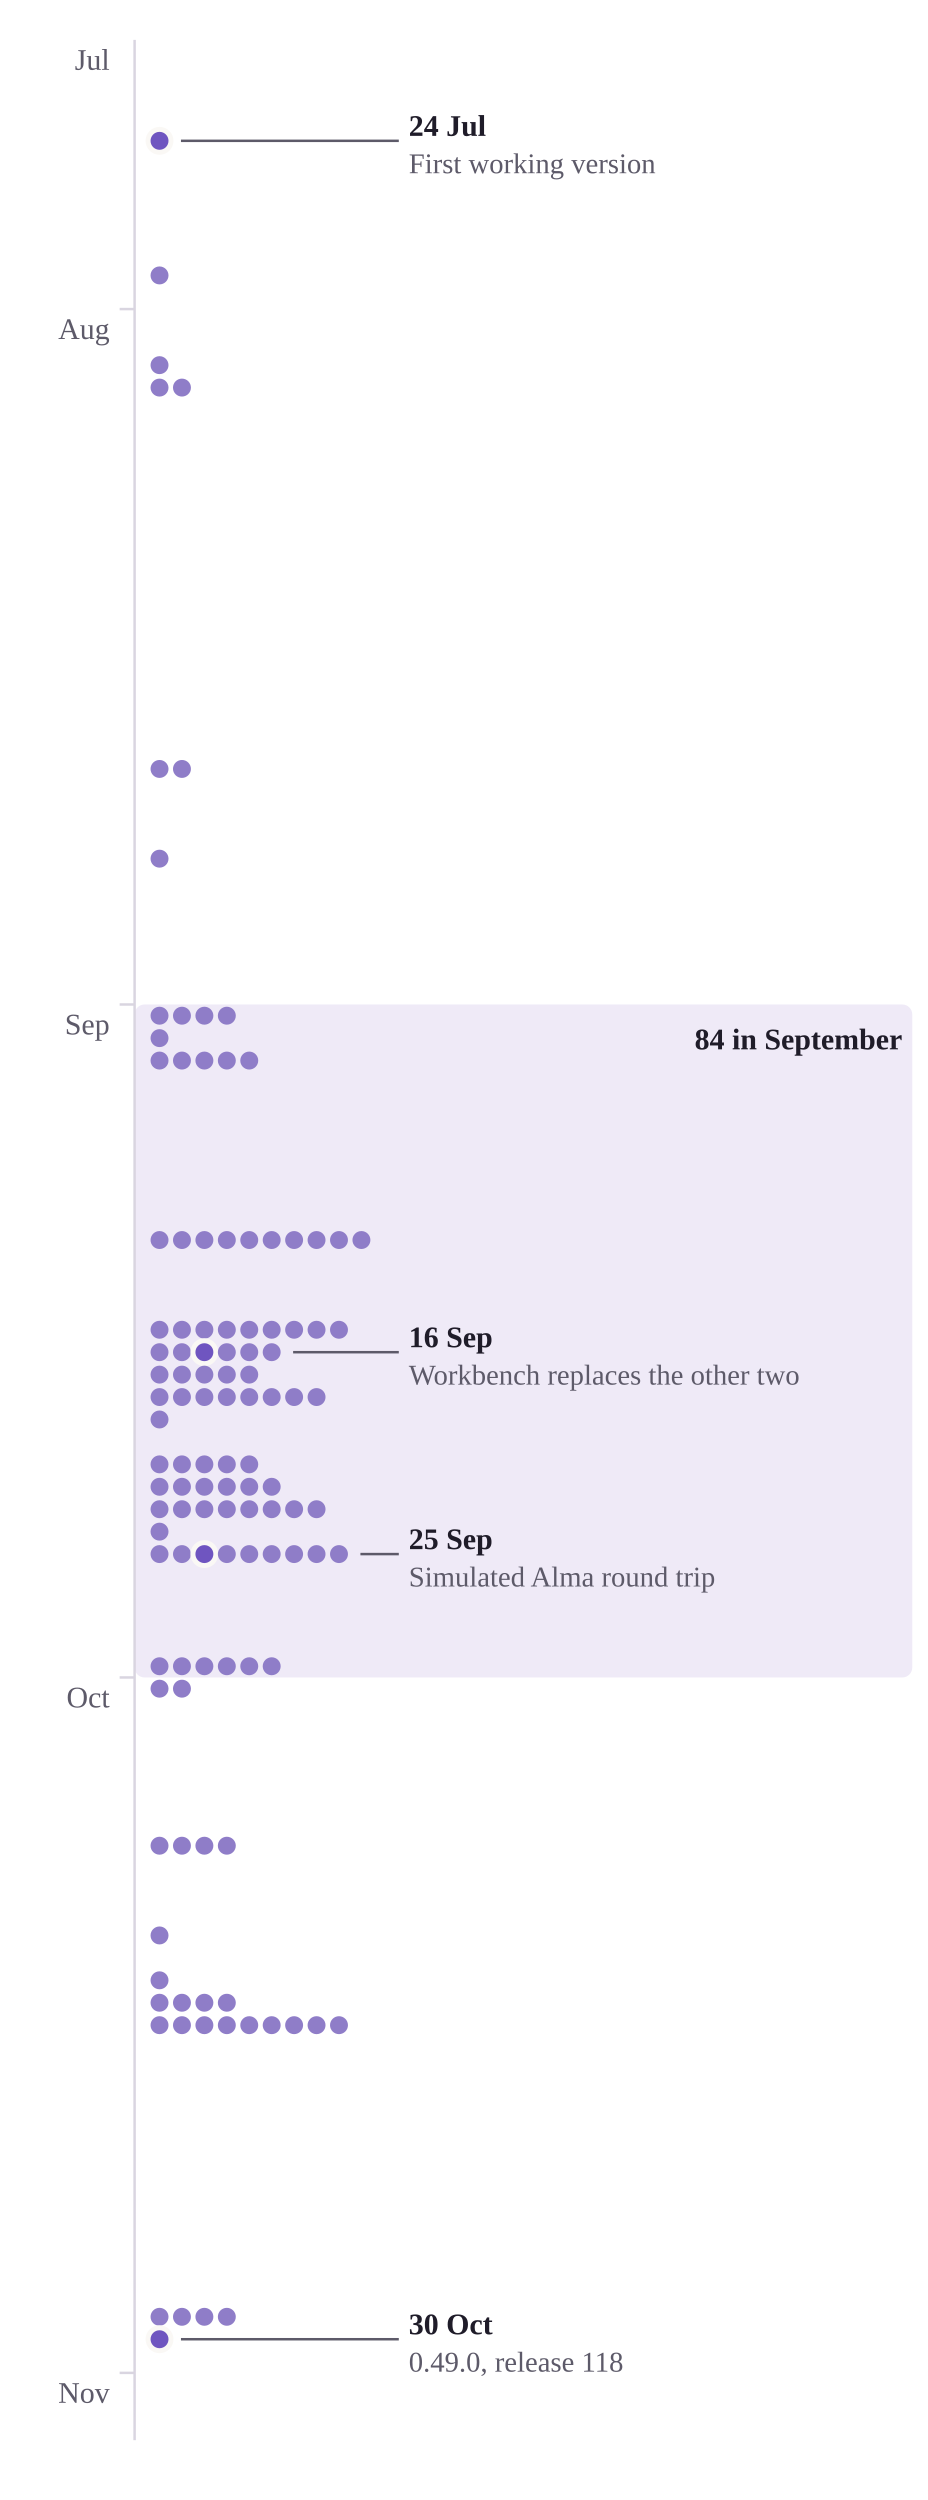
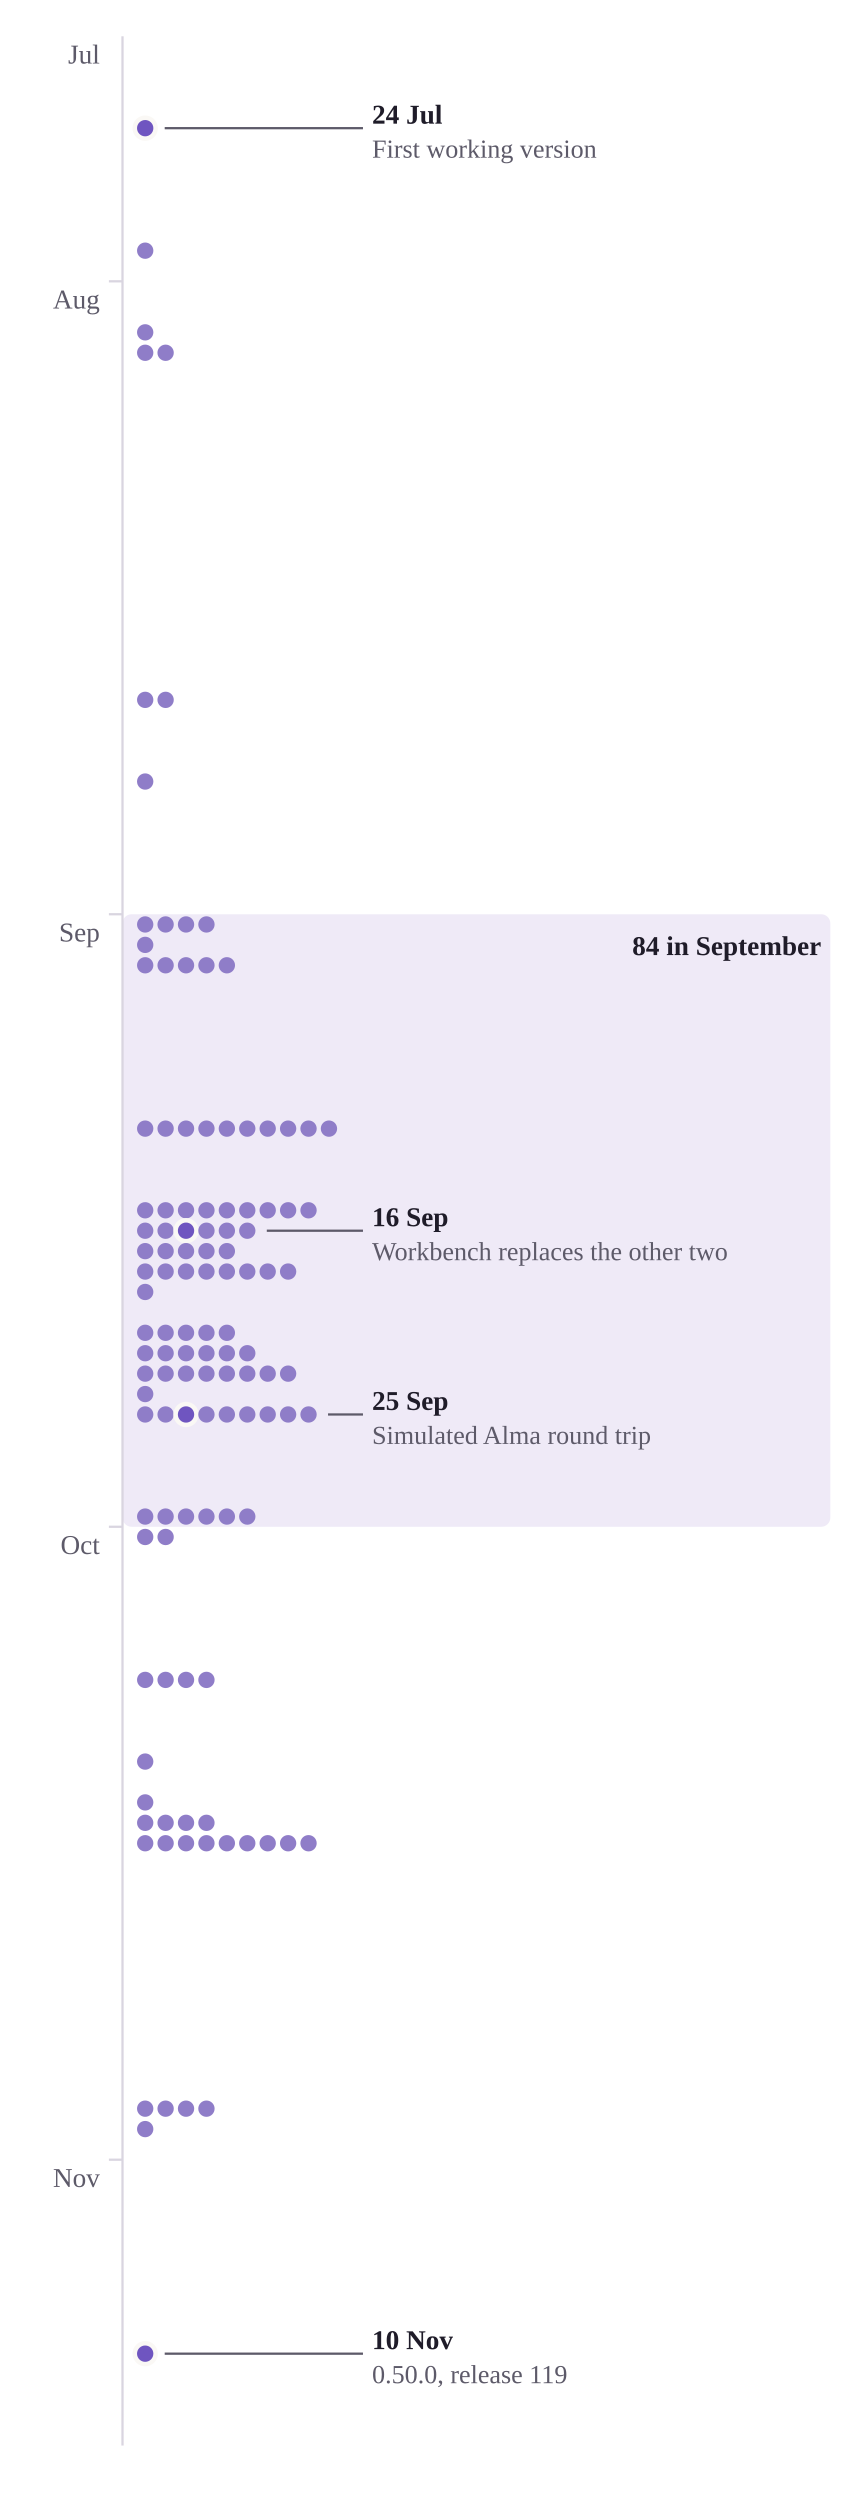
- <svg xmlns="http://www.w3.org/2000/svg" class="fig" viewBox="0 0 372 1003" role="img" aria-labelledby="fig-releases-tall-t fig-releases-tall-d">
+ <svg xmlns="http://www.w3.org/2000/svg" class="fig" viewBox="0 0 372 1102" role="img" aria-labelledby="fig-releases-tall-t fig-releases-tall-d">
  <style>.fig text{font-family:var(--fig-sans,"Inter",system-ui,sans-serif);fill:var(--fig-ink,#1f1c29)}
.fig .mono{font-family:var(--fig-mono,ui-monospace,"SFMono-Regular",Menlo,Consolas,monospace)}
.fig .muted{fill:var(--fig-muted,#5d5a69)}
.fig .strong{font-weight:600}
.fig .rule{stroke:var(--fig-line,#d9d5e0);stroke-width:1;fill:none}
.fig .leader{stroke:var(--fig-muted,#5d5a69);stroke-width:1;fill:none}
.fig .band{fill:var(--fig-band,#efeaf7)}
.fig .chip{fill:none;stroke:var(--fig-line,#d9d5e0);stroke-width:1}
.fig .sf-a-stroke{stroke:var(--fig-sf-a,#6f55c0);stroke-width:2.5}
.fig .sf-b-stroke{stroke:var(--fig-sf-b,#d9592a);stroke-width:2.5}
.fig .sf-i-stroke{stroke:var(--fig-sf-i,#138a60);stroke-width:2.5}
.fig .sf-j-stroke{stroke:var(--fig-sf-j,#b07a00);stroke-width:2.5}
.fig .dot{fill:var(--fig-dot,#8f7dc8)}
.fig .dot-key{fill:var(--fig-accent,#6f55c0);stroke:var(--fig-surface,#faf8f5);stroke-width:2}
.fig .hit{fill:transparent}
.fig .hit:hover{fill:var(--fig-line,#d9d5e0);fill-opacity:.5}
.fig .seg-clean{fill:var(--fig-grey-1,#8e8a99)}
.fig .seg-warned{fill:var(--fig-accent-soft,#c4b6ea)}
.fig .seg-lost{fill:var(--fig-accent,#6f55c0)}
.fig .seg-none{fill:var(--fig-grey-2,#d3d0db)}
.fig .on-accent{fill:var(--fig-on-accent,#fff)}
.fig .sf-a{fill:var(--fig-sf-a,#6f55c0)}
.fig .sf-b{fill:var(--fig-sf-b,#d9592a)}
.fig .sf-i{fill:var(--fig-sf-i,#138a60)}
.fig .sf-j{fill:var(--fig-sf-j,#b07a00)}
.fig .arrow{stroke:var(--fig-muted,#5d5a69);stroke-width:1.5;fill:none}</style>
  <rect class="band" x="54" y="403.0" width="312" height="270.0" rx="4" />
  <text x="362.0" y="421.0" font-size="12" text-anchor="end" class="strong">84 in September</text>
-   <line class="rule" x1="54" x2="54" y1="16" y2="979" />
+   <line class="rule" x1="54" x2="54" y1="16" y2="1078" />
  <text x="44.0" y="28.0" font-size="12" text-anchor="end" class="muted">Jul</text>
  <line class="rule" x1="48" x2="54" y1="124.0" y2="124.0" />
  <text x="44.0" y="136.0" font-size="12" text-anchor="end" class="muted">Aug</text>
  <line class="rule" x1="48" x2="54" y1="403.0" y2="403.0" />
  <text x="44.0" y="415.0" font-size="12" text-anchor="end" class="muted">Sep</text>
  <line class="rule" x1="48" x2="54" y1="673.0" y2="673.0" />
  <text x="44.0" y="685.0" font-size="12" text-anchor="end" class="muted">Oct</text>
  <line class="rule" x1="48" x2="54" y1="952.0" y2="952.0" />
  <text x="44.0" y="964.0" font-size="12" text-anchor="end" class="muted">Nov</text>
  <circle class="dot-key" cx="64.0" cy="56.5" r="4.6" />
  <rect class="hit" x="57.4" y="52.0" width="13.2" height="9" />
  <circle class="dot" cx="64.0" cy="110.5" r="3.6" />
  <rect class="hit" x="57.4" y="106.0" width="13.2" height="9" />
  <circle class="dot" cx="64.0" cy="146.5" r="3.6" />
  <rect class="hit" x="57.4" y="142.0" width="13.2" height="9" />
  <circle class="dot" cx="64.0" cy="155.5" r="3.6" />
  <circle class="dot" cx="73.0" cy="155.5" r="3.6" />
  <rect class="hit" x="57.4" y="151.0" width="22.2" height="9" />
  <circle class="dot" cx="64.0" cy="308.5" r="3.6" />
  <circle class="dot" cx="73.0" cy="308.5" r="3.6" />
  <rect class="hit" x="57.4" y="304.0" width="22.2" height="9" />
  <circle class="dot" cx="64.0" cy="344.5" r="3.6" />
  <rect class="hit" x="57.4" y="340.0" width="13.2" height="9" />
  <circle class="dot" cx="64.0" cy="407.5" r="3.6" />
  <circle class="dot" cx="73.0" cy="407.5" r="3.6" />
  <circle class="dot" cx="82.0" cy="407.5" r="3.6" />
  <circle class="dot" cx="91.0" cy="407.5" r="3.6" />
  <rect class="hit" x="57.4" y="403.0" width="40.2" height="9" />
  <circle class="dot" cx="64.0" cy="416.5" r="3.6" />
  <rect class="hit" x="57.4" y="412.0" width="13.2" height="9" />
  <circle class="dot" cx="64.0" cy="425.5" r="3.6" />
  <circle class="dot" cx="73.0" cy="425.5" r="3.6" />
  <circle class="dot" cx="82.0" cy="425.5" r="3.6" />
  <circle class="dot" cx="91.0" cy="425.5" r="3.6" />
  <circle class="dot" cx="100.0" cy="425.5" r="3.6" />
  <rect class="hit" x="57.4" y="421.0" width="49.2" height="9" />
  <circle class="dot" cx="64.0" cy="497.5" r="3.6" />
  <circle class="dot" cx="73.0" cy="497.5" r="3.6" />
  <circle class="dot" cx="82.0" cy="497.5" r="3.6" />
  <circle class="dot" cx="91.0" cy="497.5" r="3.6" />
  <circle class="dot" cx="100.0" cy="497.5" r="3.6" />
  <circle class="dot" cx="109.0" cy="497.5" r="3.6" />
  <circle class="dot" cx="118.0" cy="497.5" r="3.6" />
  <circle class="dot" cx="127.0" cy="497.5" r="3.6" />
  <circle class="dot" cx="136.0" cy="497.5" r="3.6" />
  <circle class="dot" cx="145.0" cy="497.5" r="3.6" />
  <rect class="hit" x="57.4" y="493.0" width="94.2" height="9" />
  <circle class="dot" cx="64.0" cy="533.5" r="3.6" />
  <circle class="dot" cx="73.0" cy="533.5" r="3.6" />
  <circle class="dot" cx="82.0" cy="533.5" r="3.6" />
  <circle class="dot" cx="91.0" cy="533.5" r="3.6" />
  <circle class="dot" cx="100.0" cy="533.5" r="3.6" />
  <circle class="dot" cx="109.0" cy="533.5" r="3.6" />
  <circle class="dot" cx="118.0" cy="533.5" r="3.6" />
  <circle class="dot" cx="127.0" cy="533.5" r="3.6" />
  <circle class="dot" cx="136.0" cy="533.5" r="3.6" />
  <rect class="hit" x="57.4" y="529.0" width="85.2" height="9" />
  <circle class="dot" cx="64.0" cy="542.5" r="3.6" />
  <circle class="dot" cx="73.0" cy="542.5" r="3.6" />
  <circle class="dot-key" cx="82.0" cy="542.5" r="4.6" />
  <circle class="dot" cx="91.0" cy="542.5" r="3.6" />
  <circle class="dot" cx="100.0" cy="542.5" r="3.6" />
  <circle class="dot" cx="109.0" cy="542.5" r="3.6" />
  <rect class="hit" x="57.4" y="538.0" width="58.2" height="9" />
  <circle class="dot" cx="64.0" cy="551.5" r="3.6" />
  <circle class="dot" cx="73.0" cy="551.5" r="3.6" />
  <circle class="dot" cx="82.0" cy="551.5" r="3.6" />
  <circle class="dot" cx="91.0" cy="551.5" r="3.6" />
  <circle class="dot" cx="100.0" cy="551.5" r="3.6" />
  <rect class="hit" x="57.4" y="547.0" width="49.2" height="9" />
  <circle class="dot" cx="64.0" cy="560.5" r="3.6" />
  <circle class="dot" cx="73.0" cy="560.5" r="3.6" />
  <circle class="dot" cx="82.0" cy="560.5" r="3.6" />
  <circle class="dot" cx="91.0" cy="560.5" r="3.6" />
  <circle class="dot" cx="100.0" cy="560.5" r="3.6" />
  <circle class="dot" cx="109.0" cy="560.5" r="3.6" />
  <circle class="dot" cx="118.0" cy="560.5" r="3.6" />
  <circle class="dot" cx="127.0" cy="560.5" r="3.6" />
  <rect class="hit" x="57.4" y="556.0" width="76.2" height="9" />
  <circle class="dot" cx="64.0" cy="569.5" r="3.6" />
  <rect class="hit" x="57.4" y="565.0" width="13.2" height="9" />
  <circle class="dot" cx="64.0" cy="587.5" r="3.6" />
  <circle class="dot" cx="73.0" cy="587.5" r="3.6" />
  <circle class="dot" cx="82.0" cy="587.5" r="3.6" />
  <circle class="dot" cx="91.0" cy="587.5" r="3.6" />
  <circle class="dot" cx="100.0" cy="587.5" r="3.6" />
  <rect class="hit" x="57.4" y="583.0" width="49.2" height="9" />
  <circle class="dot" cx="64.0" cy="596.5" r="3.6" />
  <circle class="dot" cx="73.0" cy="596.5" r="3.6" />
  <circle class="dot" cx="82.0" cy="596.5" r="3.6" />
  <circle class="dot" cx="91.0" cy="596.5" r="3.6" />
  <circle class="dot" cx="100.0" cy="596.5" r="3.6" />
  <circle class="dot" cx="109.0" cy="596.5" r="3.6" />
  <rect class="hit" x="57.4" y="592.0" width="58.2" height="9" />
  <circle class="dot" cx="64.0" cy="605.5" r="3.6" />
  <circle class="dot" cx="73.0" cy="605.5" r="3.6" />
  <circle class="dot" cx="82.0" cy="605.5" r="3.6" />
  <circle class="dot" cx="91.0" cy="605.5" r="3.6" />
  <circle class="dot" cx="100.0" cy="605.5" r="3.6" />
  <circle class="dot" cx="109.0" cy="605.5" r="3.6" />
  <circle class="dot" cx="118.0" cy="605.5" r="3.6" />
  <circle class="dot" cx="127.0" cy="605.5" r="3.6" />
  <rect class="hit" x="57.4" y="601.0" width="76.2" height="9" />
  <circle class="dot" cx="64.0" cy="614.5" r="3.6" />
  <rect class="hit" x="57.4" y="610.0" width="13.2" height="9" />
  <circle class="dot" cx="64.0" cy="623.5" r="3.6" />
  <circle class="dot" cx="73.0" cy="623.5" r="3.6" />
  <circle class="dot-key" cx="82.0" cy="623.5" r="4.6" />
  <circle class="dot" cx="91.0" cy="623.5" r="3.6" />
  <circle class="dot" cx="100.0" cy="623.5" r="3.6" />
  <circle class="dot" cx="109.0" cy="623.5" r="3.6" />
  <circle class="dot" cx="118.0" cy="623.5" r="3.6" />
  <circle class="dot" cx="127.0" cy="623.5" r="3.6" />
  <circle class="dot" cx="136.0" cy="623.5" r="3.6" />
  <rect class="hit" x="57.4" y="619.0" width="85.2" height="9" />
  <circle class="dot" cx="64.0" cy="668.5" r="3.6" />
  <circle class="dot" cx="73.0" cy="668.5" r="3.6" />
  <circle class="dot" cx="82.0" cy="668.5" r="3.6" />
  <circle class="dot" cx="91.0" cy="668.5" r="3.6" />
  <circle class="dot" cx="100.0" cy="668.5" r="3.6" />
  <circle class="dot" cx="109.0" cy="668.5" r="3.6" />
  <rect class="hit" x="57.4" y="664.0" width="58.2" height="9" />
  <circle class="dot" cx="64.0" cy="677.5" r="3.6" />
  <circle class="dot" cx="73.0" cy="677.5" r="3.6" />
  <rect class="hit" x="57.4" y="673.0" width="22.2" height="9" />
  <circle class="dot" cx="64.0" cy="740.5" r="3.6" />
  <circle class="dot" cx="73.0" cy="740.5" r="3.6" />
  <circle class="dot" cx="82.0" cy="740.5" r="3.6" />
  <circle class="dot" cx="91.0" cy="740.5" r="3.6" />
  <rect class="hit" x="57.4" y="736.0" width="40.2" height="9" />
  <circle class="dot" cx="64.0" cy="776.5" r="3.6" />
  <rect class="hit" x="57.4" y="772.0" width="13.2" height="9" />
  <circle class="dot" cx="64.0" cy="794.5" r="3.6" />
  <rect class="hit" x="57.4" y="790.0" width="13.2" height="9" />
  <circle class="dot" cx="64.0" cy="803.5" r="3.6" />
  <circle class="dot" cx="73.0" cy="803.5" r="3.6" />
  <circle class="dot" cx="82.0" cy="803.5" r="3.6" />
  <circle class="dot" cx="91.0" cy="803.5" r="3.6" />
  <rect class="hit" x="57.4" y="799.0" width="40.2" height="9" />
  <circle class="dot" cx="64.0" cy="812.5" r="3.6" />
  <circle class="dot" cx="73.0" cy="812.5" r="3.6" />
  <circle class="dot" cx="82.0" cy="812.5" r="3.6" />
  <circle class="dot" cx="91.0" cy="812.5" r="3.6" />
  <circle class="dot" cx="100.0" cy="812.5" r="3.6" />
  <circle class="dot" cx="109.0" cy="812.5" r="3.6" />
  <circle class="dot" cx="118.0" cy="812.5" r="3.6" />
  <circle class="dot" cx="127.0" cy="812.5" r="3.6" />
  <circle class="dot" cx="136.0" cy="812.5" r="3.6" />
  <rect class="hit" x="57.4" y="808.0" width="85.2" height="9" />
  <circle class="dot" cx="64.0" cy="929.5" r="3.6" />
  <circle class="dot" cx="73.0" cy="929.5" r="3.6" />
  <circle class="dot" cx="82.0" cy="929.5" r="3.6" />
  <circle class="dot" cx="91.0" cy="929.5" r="3.6" />
  <rect class="hit" x="57.4" y="925.0" width="40.2" height="9" />
-   <circle class="dot-key" cx="64.0" cy="938.5" r="4.6" />
+   <circle class="dot" cx="64.0" cy="938.5" r="3.6" />
  <rect class="hit" x="57.4" y="934.0" width="13.2" height="9" />
+   <circle class="dot-key" cx="64.0" cy="1037.5" r="4.6" />
+   <rect class="hit" x="57.4" y="1033.0" width="13.2" height="9" />
  <line class="leader" x1="72.6" x2="160" y1="56.5" y2="56.5" />
  <text x="164.0" y="54.5" font-size="12" class="strong">24 Jul</text>
  <text x="164.0" y="69.5" font-size="11.5" class="muted">First working version</text>
  <line class="leader" x1="117.6" x2="160" y1="542.5" y2="542.5" />
  <text x="164.0" y="540.5" font-size="12" class="strong">16 Sep</text>
  <text x="164.0" y="555.5" font-size="11.5" class="muted">Workbench replaces the other two</text>
  <line class="leader" x1="144.6" x2="160" y1="623.5" y2="623.5" />
  <text x="164.0" y="621.5" font-size="12" class="strong">25 Sep</text>
  <text x="164.0" y="636.5" font-size="11.5" class="muted">Simulated Alma round trip</text>
-   <line class="leader" x1="72.6" x2="160" y1="938.5" y2="938.5" />
-   <text x="164.0" y="936.5" font-size="12" class="strong">30 Oct</text>
-   <text x="164.0" y="951.5" font-size="11.5" class="muted">0.49.0, release 118</text>
+   <line class="leader" x1="72.6" x2="160" y1="1037.5" y2="1037.5" />
+   <text x="164.0" y="1035.5" font-size="12" class="strong">10 Nov</text>
+   <text x="164.0" y="1050.5" font-size="11.5" class="muted">0.50.0, release 119</text>
</svg>
